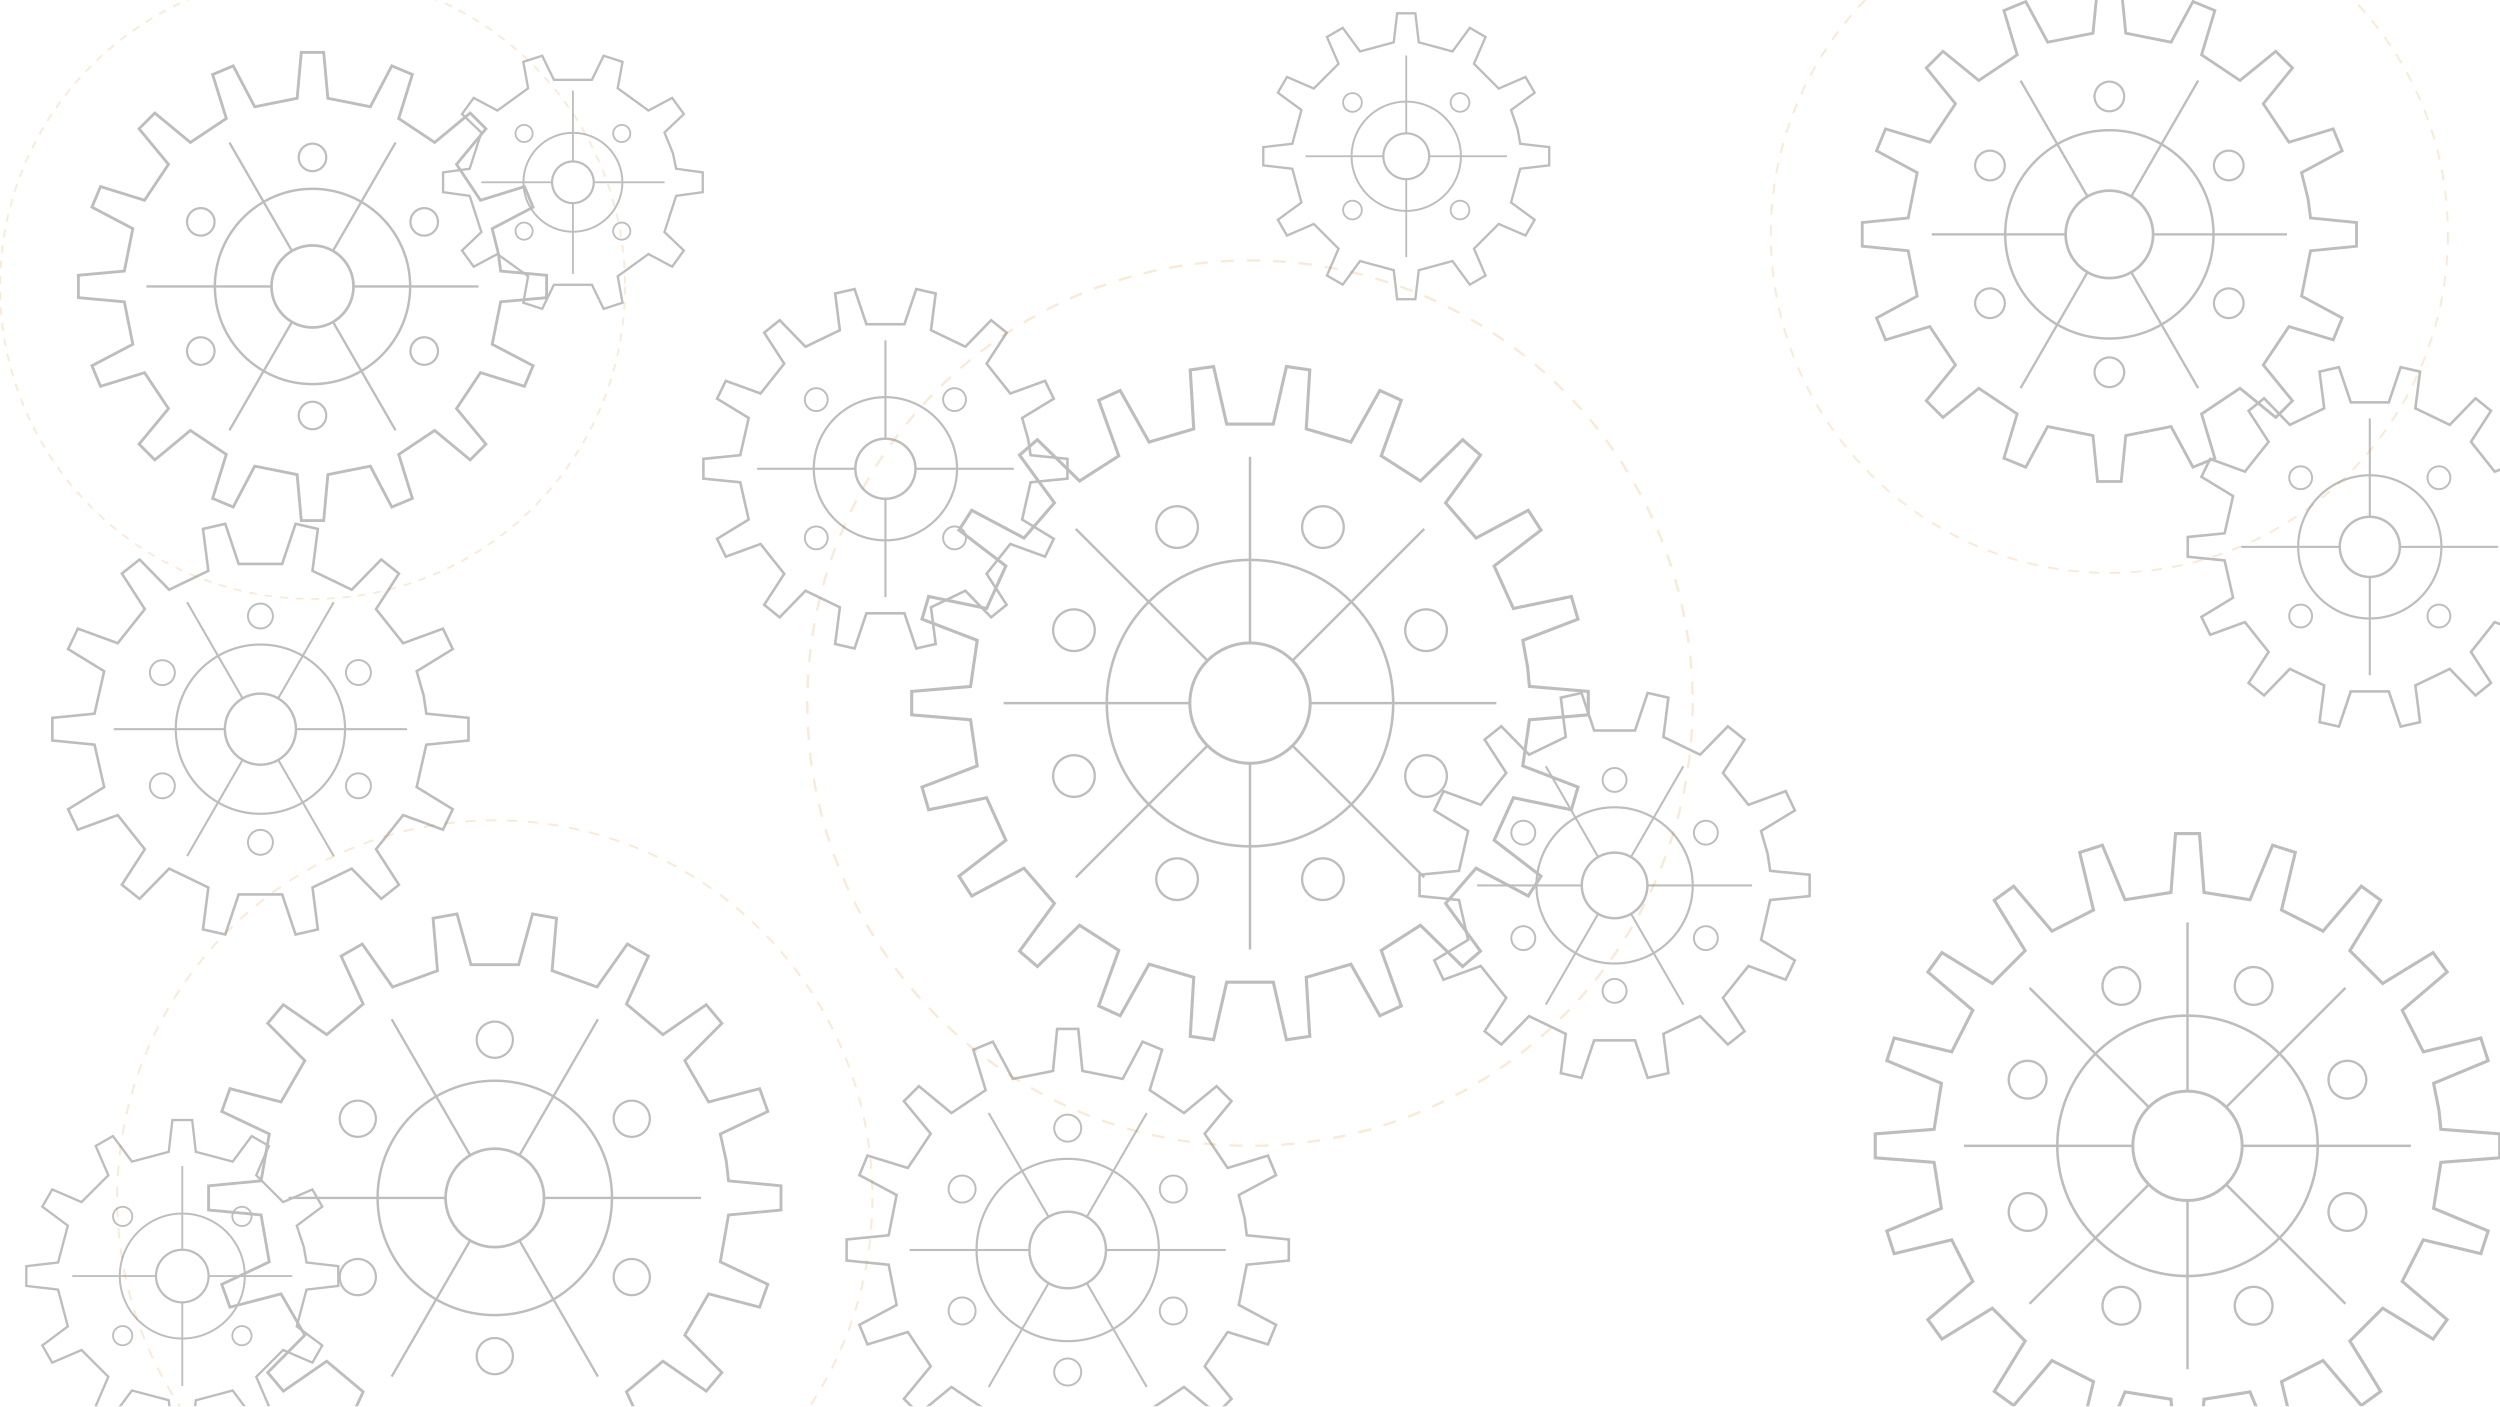
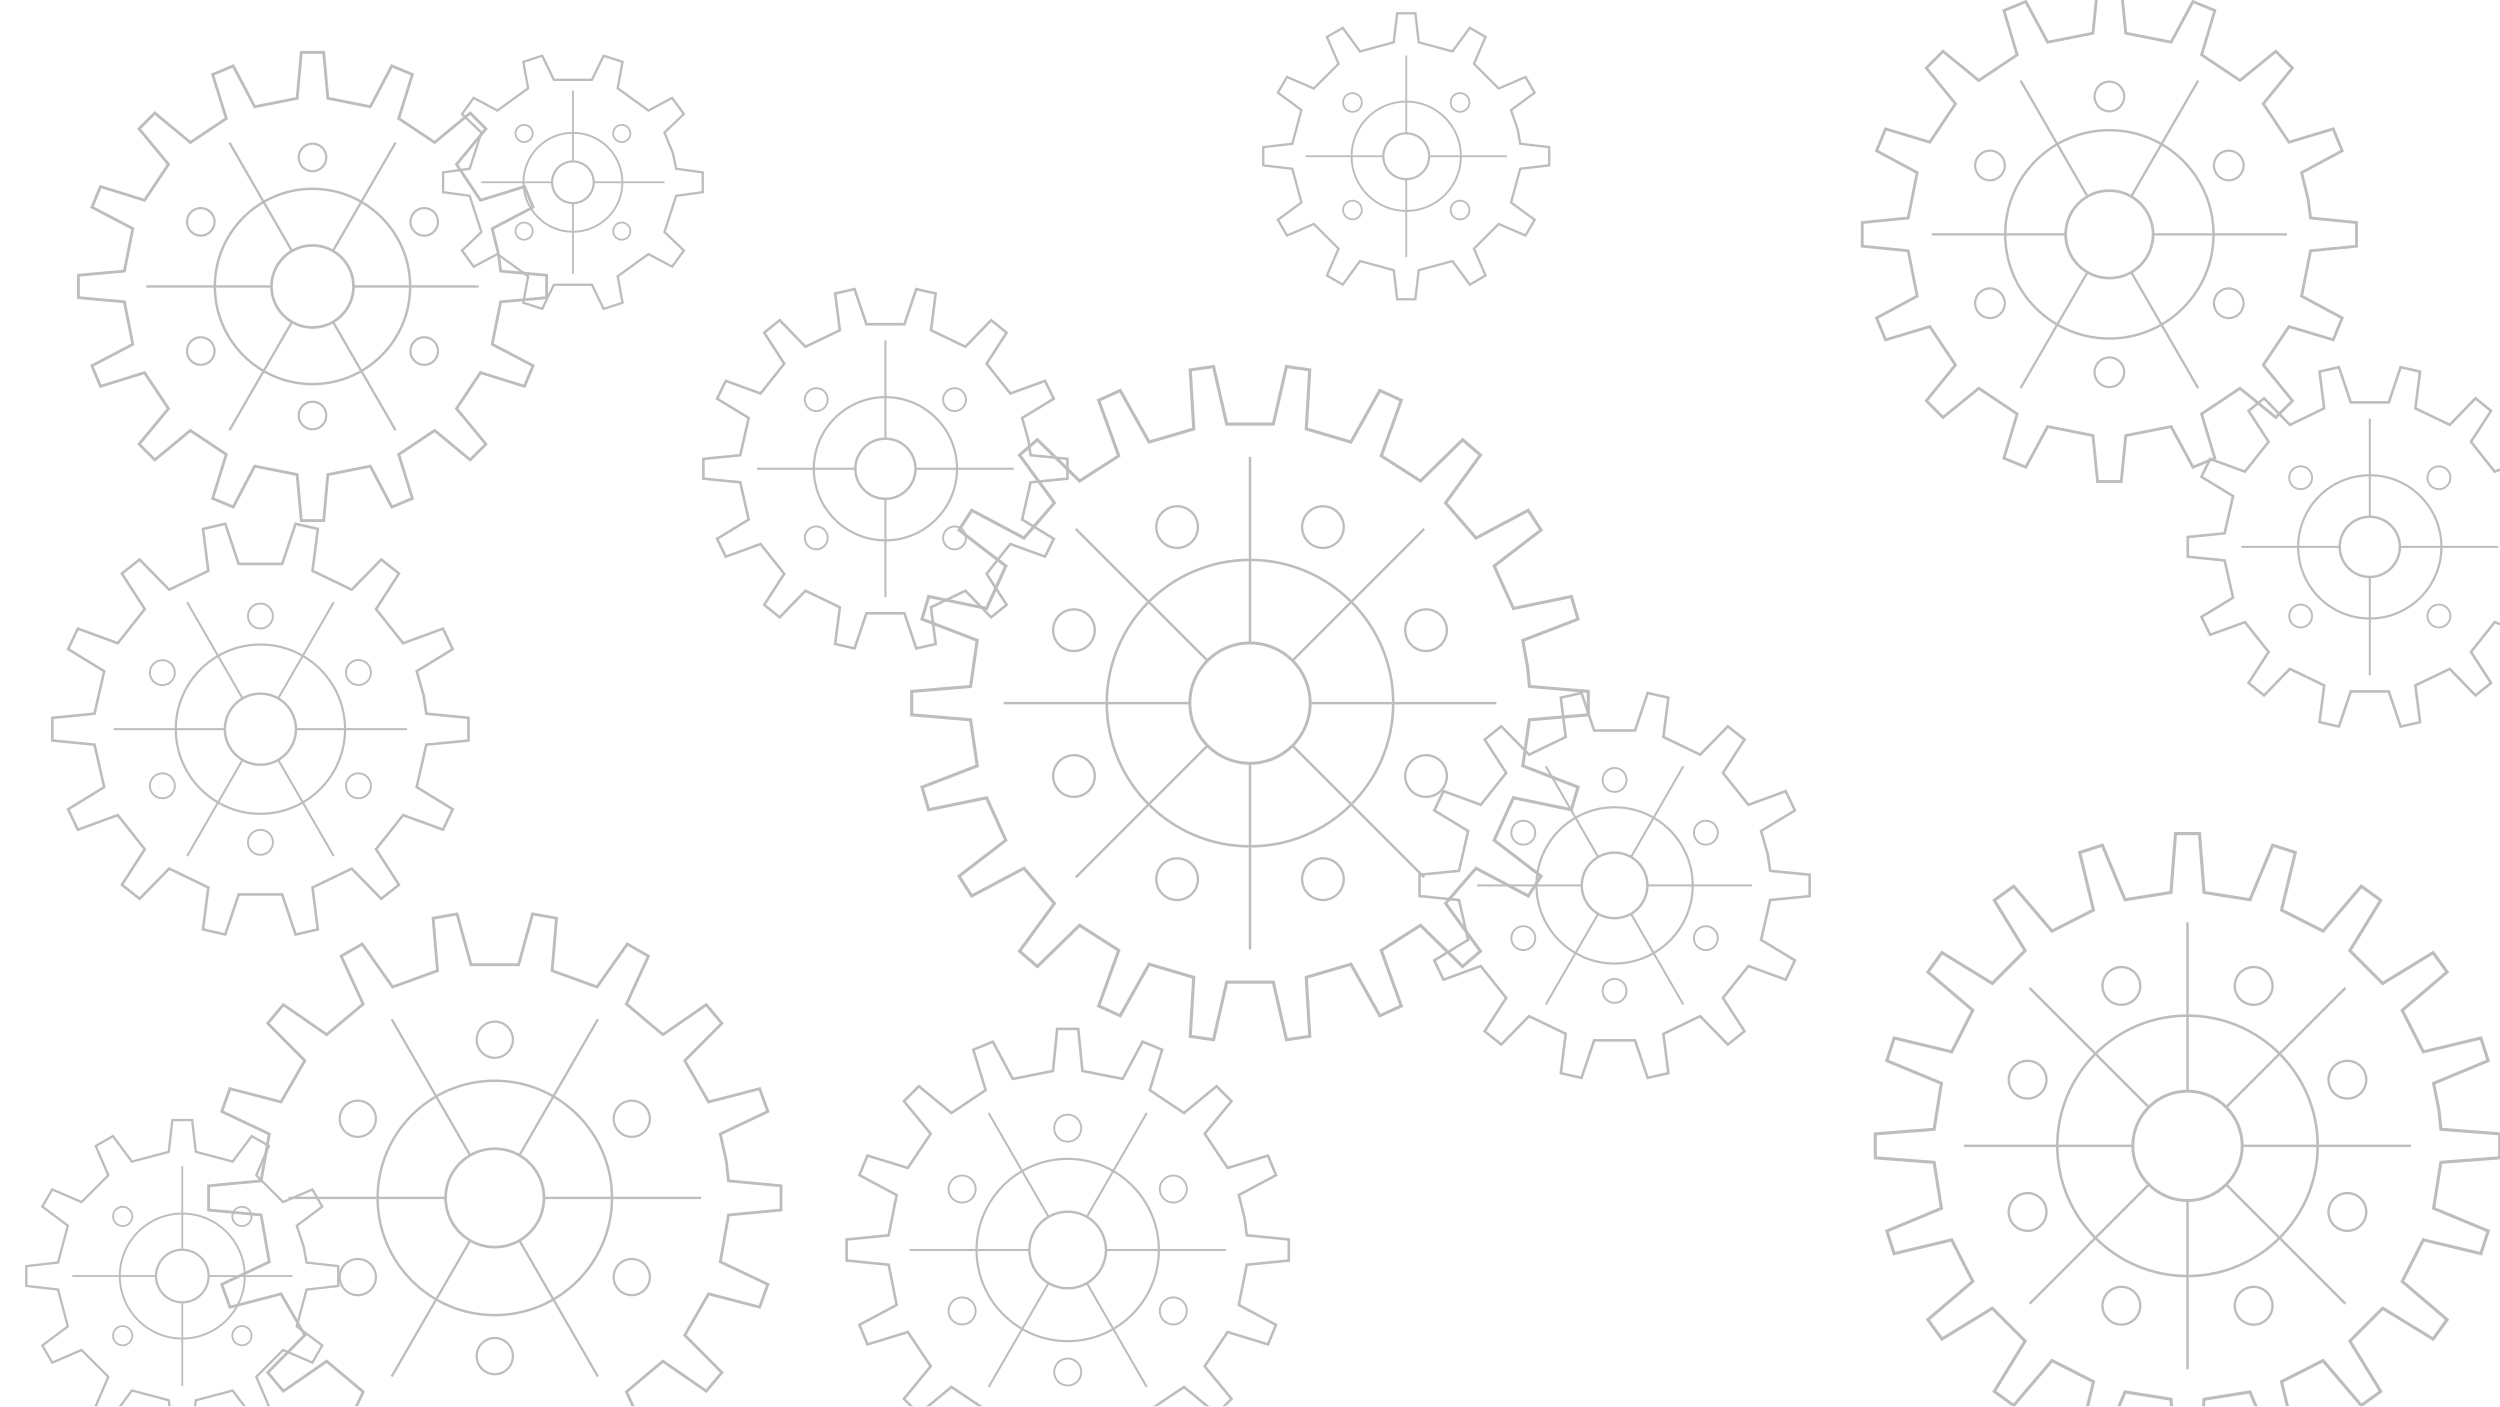
<svg xmlns="http://www.w3.org/2000/svg" viewBox="0 0 1920 1080" preserveAspectRatio="xMidYMid slice" fill="none">
  <g class="gear-gold-primary" stroke="#f59e0b" opacity="0.26">
    <path d="M 1173.2 512.4 L 1174.6 527.2 L 1219.8 531.0 L 1219.8 549.0 L 1174.6 552.8 L 1169.5 588.2 L 1211.9 604.5 L 1206.8 621.9 L 1162.3 612.7 L 1147.5 645.3 L 1183.5 672.9 L 1173.7 688.1 L 1133.6 666.8 L 1110.2 693.8 L 1137.0 730.5 L 1123.3 742.3 L 1090.9 710.6 L 1060.8 729.9 L 1076.2 772.6 L 1059.7 780.1 L 1037.5 740.5 L 1003.2 750.6 L 1005.9 795.9 L 988.0 798.5 L 977.9 754.3 L 942.1 754.3 L 932.0 798.5 L 914.1 795.9 L 916.8 750.6 L 882.5 740.5 L 860.3 780.1 L 843.8 772.6 L 859.2 729.9 L 829.1 710.6 L 796.7 742.3 L 783.0 730.5 L 809.8 693.8 L 786.4 666.8 L 746.3 688.1 L 736.5 672.9 L 772.5 645.3 L 757.7 612.7 L 713.2 621.9 L 708.1 604.5 L 750.5 588.2 L 745.4 552.8 L 700.2 549.0 L 700.2 531.0 L 745.4 527.2 L 750.5 491.8 L 708.1 475.5 L 713.2 458.1 L 757.7 467.3 L 772.5 434.7 L 736.5 407.1 L 746.3 391.9 L 786.4 413.2 L 809.8 386.2 L 783.0 349.5 L 796.7 337.7 L 829.1 369.4 L 859.2 350.1 L 843.8 307.4 L 860.3 299.9 L 882.5 339.5 L 916.8 329.4 L 914.1 284.1 L 932.0 281.5 L 942.1 325.7 L 977.9 325.7 L 988.0 281.5 L 1005.9 284.1 L 1003.2 329.4 L 1037.5 339.5 L 1059.7 299.9 L 1076.2 307.4 L 1060.8 350.1 L 1090.9 369.4 L 1123.3 337.7 L 1137.0 349.5 L 1110.2 386.2 L 1133.6 413.2 L 1173.7 391.9 L 1183.5 407.1 L 1147.5 434.7 L 1162.3 467.3 L 1206.8 458.1 L 1211.9 475.5 L 1169.5 491.8 Z" fill="none" stroke="currentColor" stroke-width="2.4" />
    <circle cx="960" cy="540" r="110" fill="none" stroke="currentColor" stroke-width="2.0" />
    <circle cx="960" cy="540" r="46.2" fill="none" stroke="currentColor" stroke-width="2.3" />
    <line x1="1006.2" y1="540.0" x2="1149.2" y2="540.0" stroke="currentColor" stroke-width="1.9" />
    <circle cx="1095.2" cy="596.0" r="16.0" fill="none" stroke="currentColor" stroke-width="1.8" />
    <line x1="992.7" y1="572.7" x2="1093.8" y2="673.8" stroke="currentColor" stroke-width="1.9" />
    <circle cx="1016.0" cy="675.2" r="16.0" fill="none" stroke="currentColor" stroke-width="1.8" />
    <line x1="960.0" y1="586.2" x2="960.0" y2="729.2" stroke="currentColor" stroke-width="1.9" />
    <circle cx="904.0" cy="675.2" r="16.0" fill="none" stroke="currentColor" stroke-width="1.8" />
    <line x1="927.3" y1="572.7" x2="826.2" y2="673.8" stroke="currentColor" stroke-width="1.9" />
    <circle cx="824.8" cy="596.0" r="16.0" fill="none" stroke="currentColor" stroke-width="1.8" />
    <line x1="913.8" y1="540.0" x2="770.8" y2="540.0" stroke="currentColor" stroke-width="1.9" />
    <circle cx="824.8" cy="484.0" r="16.0" fill="none" stroke="currentColor" stroke-width="1.8" />
    <line x1="927.3" y1="507.3" x2="826.2" y2="406.2" stroke="currentColor" stroke-width="1.9" />
    <circle cx="904.0" cy="404.8" r="16.0" fill="none" stroke="currentColor" stroke-width="1.8" />
    <line x1="960.0" y1="493.8" x2="960.0" y2="350.8" stroke="currentColor" stroke-width="1.9" />
    <circle cx="1016.0" cy="404.8" r="16.0" fill="none" stroke="currentColor" stroke-width="1.8" />
    <line x1="992.7" y1="507.3" x2="1093.8" y2="406.2" stroke="currentColor" stroke-width="1.9" />
    <circle cx="1095.2" cy="484.0" r="16.0" fill="none" stroke="currentColor" stroke-width="1.8" />
    <path d="M 789.7 337.5 L 791.5 349.6 L 819.8 352.4 L 819.8 367.6 L 791.5 370.4 L 785.0 399.0 L 809.3 413.8 L 802.6 427.5 L 775.9 417.8 L 757.7 440.7 L 773.1 464.5 L 761.2 474.1 L 741.4 453.7 L 715.0 466.4 L 718.6 494.6 L 703.7 498.0 L 694.6 471.0 L 665.4 471.0 L 656.3 498.0 L 641.4 494.6 L 645.0 466.4 L 618.6 453.7 L 598.8 474.1 L 586.9 464.5 L 602.3 440.7 L 584.1 417.8 L 557.4 427.5 L 550.7 413.8 L 575.0 399.0 L 568.5 370.4 L 540.2 367.6 L 540.2 352.4 L 568.5 349.6 L 575.0 321.0 L 550.7 306.2 L 557.4 292.5 L 584.1 302.2 L 602.3 279.3 L 586.9 255.5 L 598.8 245.9 L 618.6 266.3 L 645.0 253.6 L 641.4 225.4 L 656.3 222.0 L 665.4 249.0 L 694.6 249.0 L 703.7 222.0 L 718.6 225.4 L 715.0 253.6 L 741.4 266.3 L 761.2 245.9 L 773.1 255.5 L 757.7 279.3 L 775.9 302.2 L 802.6 292.5 L 809.3 306.2 L 785.0 321.0 Z" fill="none" stroke="currentColor" stroke-width="2.0" />
    <circle cx="680" cy="360" r="55" fill="none" stroke="currentColor" stroke-width="1.7" />
    <circle cx="680" cy="360" r="23.1" fill="none" stroke="currentColor" stroke-width="1.9" />
    <line x1="703.1" y1="360.0" x2="778.6" y2="360.0" stroke="currentColor" stroke-width="1.6" />
    <circle cx="733.1" cy="413.1" r="8.8" fill="none" stroke="currentColor" stroke-width="1.5" />
    <line x1="680.0" y1="383.1" x2="680.0" y2="458.6" stroke="currentColor" stroke-width="1.6" />
    <circle cx="626.9" cy="413.1" r="8.8" fill="none" stroke="currentColor" stroke-width="1.5" />
    <line x1="656.9" y1="360.0" x2="581.4" y2="360.0" stroke="currentColor" stroke-width="1.6" />
    <circle cx="626.9" cy="306.9" r="8.8" fill="none" stroke="currentColor" stroke-width="1.5" />
    <line x1="680.0" y1="336.9" x2="680.0" y2="261.4" stroke="currentColor" stroke-width="1.6" />
    <circle cx="733.1" cy="306.9" r="8.8" fill="none" stroke="currentColor" stroke-width="1.5" />
    <path d="M 1357.6 655.9 L 1359.5 668.8 L 1389.8 671.8 L 1389.8 688.2 L 1359.5 691.2 L 1352.5 721.8 L 1378.5 737.6 L 1371.4 752.4 L 1342.8 741.9 L 1323.2 766.4 L 1339.8 792.0 L 1327.0 802.2 L 1305.7 780.4 L 1277.5 794.0 L 1281.3 824.2 L 1265.4 827.8 L 1255.7 799.0 L 1224.3 799.0 L 1214.6 827.8 L 1198.7 824.2 L 1202.5 794.0 L 1174.3 780.4 L 1153.0 802.2 L 1140.2 792.0 L 1156.8 766.4 L 1137.2 741.9 L 1108.6 752.4 L 1101.5 737.6 L 1127.5 721.8 L 1120.5 691.2 L 1090.2 688.2 L 1090.2 671.8 L 1120.5 668.8 L 1127.5 638.2 L 1101.5 622.4 L 1108.6 607.6 L 1137.2 618.1 L 1156.8 593.6 L 1140.2 568.0 L 1153.0 557.8 L 1174.3 579.6 L 1202.5 566.0 L 1198.7 535.8 L 1214.6 532.2 L 1224.3 561.0 L 1255.7 561.0 L 1265.4 532.2 L 1281.3 535.8 L 1277.5 566.0 L 1305.7 579.6 L 1327.0 557.8 L 1339.8 568.0 L 1323.2 593.6 L 1342.8 618.1 L 1371.4 607.6 L 1378.5 622.4 L 1352.5 638.2 Z" fill="none" stroke="currentColor" stroke-width="2.0" />
    <circle cx="1240" cy="680" r="60" fill="none" stroke="currentColor" stroke-width="1.7" />
    <circle cx="1240" cy="680" r="25.2" fill="none" stroke="currentColor" stroke-width="1.9" />
    <line x1="1265.2" y1="680.0" x2="1345.6" y2="680.0" stroke="currentColor" stroke-width="1.6" />
    <circle cx="1310.1" cy="720.5" r="9.2" fill="none" stroke="currentColor" stroke-width="1.5" />
    <line x1="1252.6" y1="701.8" x2="1292.8" y2="771.5" stroke="currentColor" stroke-width="1.6" />
    <circle cx="1240.0" cy="761.0" r="9.2" fill="none" stroke="currentColor" stroke-width="1.5" />
    <line x1="1227.4" y1="701.8" x2="1187.2" y2="771.5" stroke="currentColor" stroke-width="1.6" />
    <circle cx="1169.9" cy="720.5" r="9.2" fill="none" stroke="currentColor" stroke-width="1.5" />
    <line x1="1214.8" y1="680.0" x2="1134.4" y2="680.0" stroke="currentColor" stroke-width="1.6" />
    <circle cx="1169.9" cy="639.5" r="9.2" fill="none" stroke="currentColor" stroke-width="1.5" />
    <line x1="1227.4" y1="658.2" x2="1187.2" y2="588.5" stroke="currentColor" stroke-width="1.6" />
    <circle cx="1240.0" cy="599.0" r="9.2" fill="none" stroke="currentColor" stroke-width="1.5" />
    <line x1="1252.6" y1="658.2" x2="1292.8" y2="588.5" stroke="currentColor" stroke-width="1.6" />
    <circle cx="1310.1" cy="639.5" r="9.2" fill="none" stroke="currentColor" stroke-width="1.5" />
    <path d="M 1772.6 152.8 L 1774.5 167.4 L 1809.8 170.9 L 1809.8 189.1 L 1774.5 192.6 L 1767.6 227.4 L 1798.8 244.2 L 1791.9 261.0 L 1757.9 250.8 L 1738.2 280.3 L 1760.6 307.8 L 1747.8 320.6 L 1720.3 298.2 L 1690.8 317.9 L 1701.0 351.9 L 1684.2 358.8 L 1667.4 327.6 L 1632.6 334.5 L 1629.1 369.8 L 1610.9 369.8 L 1607.4 334.5 L 1572.6 327.6 L 1555.8 358.8 L 1539.0 351.9 L 1549.2 317.9 L 1519.7 298.2 L 1492.2 320.6 L 1479.4 307.8 L 1501.8 280.3 L 1482.1 250.8 L 1448.1 261.0 L 1441.2 244.2 L 1472.4 227.4 L 1465.5 192.6 L 1430.2 189.1 L 1430.2 170.9 L 1465.5 167.4 L 1472.4 132.6 L 1441.2 115.8 L 1448.1 99.0 L 1482.1 109.2 L 1501.8 79.7 L 1479.4 52.2 L 1492.2 39.4 L 1519.7 61.8 L 1549.2 42.1 L 1539.0 8.1 L 1555.8 1.2 L 1572.6 32.4 L 1607.4 25.5 L 1610.9 -9.8 L 1629.1 -9.8 L 1632.6 25.5 L 1667.4 32.4 L 1684.2 1.2 L 1701.0 8.1 L 1690.8 42.1 L 1720.3 61.8 L 1747.8 39.4 L 1760.6 52.2 L 1738.2 79.7 L 1757.9 109.2 L 1791.9 99.0 L 1798.8 115.8 L 1767.6 132.6 Z" fill="none" stroke="currentColor" stroke-width="2.2" />
    <circle cx="1620" cy="180" r="80" fill="none" stroke="currentColor" stroke-width="1.9" />
    <circle cx="1620" cy="180" r="33.6" fill="none" stroke="currentColor" stroke-width="2.1" />
    <line x1="1653.6" y1="180.0" x2="1756.4" y2="180.0" stroke="currentColor" stroke-width="1.8" />
    <circle cx="1711.7" cy="232.9" r="11.4" fill="none" stroke="currentColor" stroke-width="1.7" />
    <line x1="1636.8" y1="209.1" x2="1688.2" y2="298.1" stroke="currentColor" stroke-width="1.8" />
    <circle cx="1620.0" cy="285.9" r="11.4" fill="none" stroke="currentColor" stroke-width="1.7" />
    <line x1="1603.2" y1="209.1" x2="1551.8" y2="298.1" stroke="currentColor" stroke-width="1.8" />
    <circle cx="1528.3" cy="232.9" r="11.4" fill="none" stroke="currentColor" stroke-width="1.7" />
    <line x1="1586.4" y1="180.0" x2="1483.6" y2="180.0" stroke="currentColor" stroke-width="1.8" />
    <circle cx="1528.3" cy="127.1" r="11.4" fill="none" stroke="currentColor" stroke-width="1.7" />
    <line x1="1603.2" y1="150.9" x2="1551.8" y2="61.9" stroke="currentColor" stroke-width="1.8" />
    <circle cx="1620.0" cy="74.1" r="11.4" fill="none" stroke="currentColor" stroke-width="1.7" />
    <line x1="1636.8" y1="150.9" x2="1688.2" y2="61.9" stroke="currentColor" stroke-width="1.8" />
    <circle cx="1711.7" cy="127.1" r="11.4" fill="none" stroke="currentColor" stroke-width="1.7" />
    <path d="M 1929.7 397.5 L 1931.5 409.6 L 1959.8 412.4 L 1959.8 427.6 L 1931.5 430.4 L 1925.0 459.0 L 1949.3 473.8 L 1942.6 487.5 L 1915.9 477.8 L 1897.7 500.7 L 1913.1 524.5 L 1901.2 534.1 L 1881.4 513.7 L 1855.0 526.4 L 1858.6 554.6 L 1843.7 558.0 L 1834.6 531.0 L 1805.4 531.0 L 1796.3 558.0 L 1781.4 554.6 L 1785.0 526.4 L 1758.6 513.7 L 1738.8 534.1 L 1726.9 524.5 L 1742.3 500.7 L 1724.1 477.8 L 1697.4 487.5 L 1690.7 473.8 L 1715.0 459.0 L 1708.5 430.4 L 1680.2 427.6 L 1680.2 412.4 L 1708.5 409.6 L 1715.0 381.0 L 1690.7 366.2 L 1697.4 352.5 L 1724.1 362.2 L 1742.3 339.3 L 1726.9 315.5 L 1738.8 305.9 L 1758.6 326.3 L 1785.0 313.6 L 1781.4 285.4 L 1796.3 282.0 L 1805.4 309.0 L 1834.6 309.0 L 1843.7 282.0 L 1858.6 285.4 L 1855.0 313.6 L 1881.4 326.3 L 1901.2 305.9 L 1913.1 315.5 L 1897.7 339.3 L 1915.9 362.2 L 1942.6 352.5 L 1949.3 366.2 L 1925.0 381.0 Z" fill="none" stroke="currentColor" stroke-width="2.0" />
    <circle cx="1820" cy="420" r="55" fill="none" stroke="currentColor" stroke-width="1.7" />
    <circle cx="1820" cy="420" r="23.1" fill="none" stroke="currentColor" stroke-width="1.9" />
    <line x1="1843.1" y1="420.0" x2="1918.6" y2="420.0" stroke="currentColor" stroke-width="1.6" />
    <circle cx="1873.1" cy="473.1" r="8.8" fill="none" stroke="currentColor" stroke-width="1.5" />
    <line x1="1820.0" y1="443.1" x2="1820.0" y2="518.6" stroke="currentColor" stroke-width="1.6" />
    <circle cx="1766.9" cy="473.1" r="8.8" fill="none" stroke="currentColor" stroke-width="1.5" />
    <line x1="1796.9" y1="420.0" x2="1721.4" y2="420.0" stroke="currentColor" stroke-width="1.6" />
    <circle cx="1766.9" cy="366.9" r="8.8" fill="none" stroke="currentColor" stroke-width="1.5" />
    <line x1="1820.0" y1="396.9" x2="1820.0" y2="321.4" stroke="currentColor" stroke-width="1.6" />
    <circle cx="1873.1" cy="366.9" r="8.8" fill="none" stroke="currentColor" stroke-width="1.5" />
    <path d="M 1873.1 852.5 L 1874.6 867.3 L 1919.8 870.8 L 1919.8 889.2 L 1874.6 892.7 L 1869.0 928.0 L 1910.9 945.4 L 1905.3 962.8 L 1861.1 952.2 L 1844.9 984.1 L 1879.4 1013.5 L 1868.6 1028.4 L 1829.9 1004.7 L 1804.7 1029.9 L 1828.4 1068.6 L 1813.5 1079.4 L 1784.1 1044.9 L 1752.2 1061.1 L 1762.8 1105.3 L 1745.4 1110.9 L 1728.0 1069.0 L 1692.7 1074.6 L 1689.2 1119.8 L 1670.8 1119.8 L 1667.3 1074.6 L 1632.0 1069.0 L 1614.6 1110.9 L 1597.2 1105.3 L 1607.8 1061.1 L 1575.9 1044.9 L 1546.5 1079.4 L 1531.6 1068.6 L 1555.3 1029.9 L 1530.1 1004.7 L 1491.4 1028.4 L 1480.6 1013.5 L 1515.1 984.1 L 1498.9 952.2 L 1454.7 962.8 L 1449.1 945.4 L 1491.0 928.0 L 1485.4 892.7 L 1440.2 889.2 L 1440.2 870.8 L 1485.4 867.3 L 1491.0 832.0 L 1449.1 814.6 L 1454.7 797.2 L 1498.9 807.8 L 1515.1 775.9 L 1480.6 746.5 L 1491.4 731.6 L 1530.1 755.3 L 1555.3 730.1 L 1531.6 691.4 L 1546.5 680.6 L 1575.9 715.1 L 1607.8 698.9 L 1597.2 654.7 L 1614.6 649.1 L 1632.0 691.0 L 1667.3 685.4 L 1670.8 640.2 L 1689.2 640.2 L 1692.7 685.4 L 1728.0 691.0 L 1745.4 649.1 L 1762.8 654.7 L 1752.2 698.9 L 1784.1 715.1 L 1813.5 680.6 L 1828.4 691.4 L 1804.7 730.1 L 1829.9 755.3 L 1868.6 731.6 L 1879.4 746.5 L 1844.9 775.9 L 1861.1 807.8 L 1905.3 797.2 L 1910.9 814.6 L 1869.0 832.0 Z" fill="none" stroke="currentColor" stroke-width="2.4" />
    <circle cx="1680" cy="880" r="100" fill="none" stroke="currentColor" stroke-width="2.0" />
    <circle cx="1680" cy="880" r="42.0" fill="none" stroke="currentColor" stroke-width="2.3" />
    <line x1="1722.0" y1="880.0" x2="1851.6" y2="880.0" stroke="currentColor" stroke-width="1.9" />
    <circle cx="1802.8" cy="930.8" r="14.5" fill="none" stroke="currentColor" stroke-width="1.8" />
    <line x1="1709.7" y1="909.7" x2="1801.3" y2="1001.3" stroke="currentColor" stroke-width="1.9" />
    <circle cx="1730.8" cy="1002.8" r="14.5" fill="none" stroke="currentColor" stroke-width="1.8" />
    <line x1="1680.0" y1="922.0" x2="1680.0" y2="1051.6" stroke="currentColor" stroke-width="1.9" />
    <circle cx="1629.2" cy="1002.8" r="14.5" fill="none" stroke="currentColor" stroke-width="1.8" />
    <line x1="1650.3" y1="909.7" x2="1558.7" y2="1001.3" stroke="currentColor" stroke-width="1.9" />
    <circle cx="1557.2" cy="930.8" r="14.5" fill="none" stroke="currentColor" stroke-width="1.8" />
    <line x1="1638.0" y1="880.0" x2="1508.4" y2="880.0" stroke="currentColor" stroke-width="1.9" />
    <circle cx="1557.2" cy="829.2" r="14.5" fill="none" stroke="currentColor" stroke-width="1.8" />
    <line x1="1650.3" y1="850.3" x2="1558.7" y2="758.7" stroke="currentColor" stroke-width="1.9" />
    <circle cx="1629.2" cy="757.2" r="14.5" fill="none" stroke="currentColor" stroke-width="1.8" />
    <line x1="1680.0" y1="838.0" x2="1680.0" y2="708.4" stroke="currentColor" stroke-width="1.9" />
    <circle cx="1730.8" cy="757.2" r="14.5" fill="none" stroke="currentColor" stroke-width="1.8" />
    <line x1="1709.7" y1="850.3" x2="1801.3" y2="758.7" stroke="currentColor" stroke-width="1.9" />
    <circle cx="1802.8" cy="829.2" r="14.5" fill="none" stroke="currentColor" stroke-width="1.8" />
    <path d="M 382.7 194.5 L 384.5 208.2 L 419.8 211.4 L 419.8 228.6 L 384.5 231.8 L 378.0 264.4 L 409.4 280.9 L 402.8 296.7 L 369.0 286.2 L 350.6 313.8 L 373.2 341.1 L 361.1 353.2 L 333.8 330.6 L 306.2 349.0 L 316.7 382.8 L 300.9 389.4 L 284.4 358.0 L 251.8 364.5 L 248.6 399.8 L 231.4 399.8 L 228.2 364.5 L 195.6 358.0 L 179.1 389.4 L 163.3 382.8 L 173.8 349.0 L 146.2 330.6 L 118.9 353.2 L 106.8 341.1 L 129.4 313.8 L 111.0 286.2 L 77.2 296.7 L 70.6 280.9 L 102.0 264.4 L 95.5 231.8 L 60.2 228.6 L 60.2 211.4 L 95.5 208.2 L 102.0 175.6 L 70.6 159.1 L 77.2 143.3 L 111.0 153.8 L 129.4 126.2 L 106.8 98.9 L 118.9 86.8 L 146.2 109.4 L 173.8 91.0 L 163.3 57.2 L 179.1 50.6 L 195.6 82.0 L 228.2 75.5 L 231.4 40.2 L 248.6 40.2 L 251.8 75.5 L 284.4 82.0 L 300.9 50.6 L 316.7 57.2 L 306.2 91.0 L 333.8 109.4 L 361.1 86.8 L 373.2 98.9 L 350.6 126.2 L 369.0 153.8 L 402.8 143.3 L 409.4 159.1 L 378.0 175.6 Z" fill="none" stroke="currentColor" stroke-width="2.2" />
    <circle cx="240" cy="220" r="75" fill="none" stroke="currentColor" stroke-width="1.9" />
    <circle cx="240" cy="220" r="31.5" fill="none" stroke="currentColor" stroke-width="2.1" />
    <line x1="271.5" y1="220.0" x2="367.6" y2="220.0" stroke="currentColor" stroke-width="1.8" />
    <circle cx="325.8" cy="269.6" r="10.6" fill="none" stroke="currentColor" stroke-width="1.7" />
    <line x1="255.8" y1="247.3" x2="303.8" y2="330.5" stroke="currentColor" stroke-width="1.8" />
    <circle cx="240.0" cy="319.1" r="10.6" fill="none" stroke="currentColor" stroke-width="1.7" />
    <line x1="224.2" y1="247.3" x2="176.2" y2="330.5" stroke="currentColor" stroke-width="1.8" />
    <circle cx="154.2" cy="269.6" r="10.6" fill="none" stroke="currentColor" stroke-width="1.7" />
    <line x1="208.5" y1="220.0" x2="112.4" y2="220.0" stroke="currentColor" stroke-width="1.8" />
    <circle cx="154.2" cy="170.4" r="10.6" fill="none" stroke="currentColor" stroke-width="1.7" />
    <line x1="224.2" y1="192.7" x2="176.2" y2="109.5" stroke="currentColor" stroke-width="1.8" />
    <circle cx="240.0" cy="120.9" r="10.6" fill="none" stroke="currentColor" stroke-width="1.7" />
    <line x1="255.7" y1="192.7" x2="303.8" y2="109.5" stroke="currentColor" stroke-width="1.8" />
    <circle cx="325.8" cy="170.4" r="10.6" fill="none" stroke="currentColor" stroke-width="1.7" />
    <path d="M 516.8 117.7 L 519.3 129.6 L 539.7 132.4 L 539.7 147.6 L 519.3 150.4 L 510.3 178.2 L 525.2 192.4 L 516.2 204.8 L 498.0 195.1 L 474.4 212.2 L 478.1 232.5 L 463.6 237.2 L 454.6 218.7 L 425.4 218.7 L 416.4 237.2 L 401.9 232.5 L 405.6 212.2 L 382.0 195.1 L 363.8 204.8 L 354.8 192.4 L 369.7 178.2 L 360.7 150.4 L 340.3 147.6 L 340.3 132.4 L 360.7 129.6 L 369.7 101.8 L 354.8 87.6 L 363.8 75.2 L 382.0 84.9 L 405.6 67.8 L 401.9 47.5 L 416.4 42.8 L 425.4 61.3 L 454.6 61.3 L 463.6 42.8 L 478.1 47.5 L 474.4 67.8 L 498.0 84.9 L 516.2 75.2 L 525.2 87.6 L 510.3 101.8 Z" fill="none" stroke="currentColor" stroke-width="1.8" />
    <circle cx="440" cy="140" r="38" fill="none" stroke="currentColor" stroke-width="1.5" />
    <circle cx="440" cy="140" r="16.0" fill="none" stroke="currentColor" stroke-width="1.7" />
    <line x1="456.0" y1="140.0" x2="510.4" y2="140.0" stroke="currentColor" stroke-width="1.4" />
    <circle cx="477.5" cy="177.5" r="6.6" fill="none" stroke="currentColor" stroke-width="1.4" />
    <line x1="440.0" y1="156.0" x2="440.0" y2="210.4" stroke="currentColor" stroke-width="1.4" />
    <circle cx="402.5" cy="177.5" r="6.6" fill="none" stroke="currentColor" stroke-width="1.4" />
    <line x1="424.0" y1="140.0" x2="369.6" y2="140.0" stroke="currentColor" stroke-width="1.4" />
    <circle cx="402.5" cy="102.5" r="6.6" fill="none" stroke="currentColor" stroke-width="1.4" />
    <line x1="440.0" y1="124.0" x2="440.0" y2="69.6" stroke="currentColor" stroke-width="1.4" />
    <circle cx="477.5" cy="102.5" r="6.6" fill="none" stroke="currentColor" stroke-width="1.4" />
    <path d="M 325.4 534.3 L 327.4 548.1 L 359.8 551.3 L 359.8 568.7 L 327.4 571.9 L 320.0 604.5 L 347.7 621.5 L 340.2 637.2 L 309.6 626.0 L 288.8 652.2 L 306.4 679.5 L 292.8 690.3 L 270.1 667.1 L 240.0 681.6 L 244.1 713.8 L 227.0 717.7 L 216.7 686.9 L 183.3 686.9 L 173.0 717.7 L 155.9 713.8 L 160.0 681.6 L 129.9 667.1 L 107.2 690.3 L 93.6 679.5 L 111.2 652.2 L 90.4 626.0 L 59.8 637.2 L 52.3 621.5 L 80.0 604.5 L 72.6 571.9 L 40.2 568.7 L 40.2 551.3 L 72.6 548.1 L 80.0 515.5 L 52.3 498.5 L 59.8 482.8 L 90.4 494.0 L 111.2 467.8 L 93.6 440.5 L 107.2 429.7 L 129.9 452.9 L 160.0 438.4 L 155.9 406.2 L 173.0 402.3 L 183.3 433.1 L 216.7 433.1 L 227.0 402.3 L 244.1 406.2 L 240.0 438.4 L 270.1 452.9 L 292.8 429.7 L 306.4 440.5 L 288.8 467.8 L 309.6 494.0 L 340.2 482.8 L 347.7 498.5 L 320.0 515.5 Z" fill="none" stroke="currentColor" stroke-width="2.0" />
    <circle cx="200" cy="560" r="65" fill="none" stroke="currentColor" stroke-width="1.7" />
    <circle cx="200" cy="560" r="27.3" fill="none" stroke="currentColor" stroke-width="1.9" />
    <line x1="227.3" y1="560.0" x2="312.6" y2="560.0" stroke="currentColor" stroke-width="1.6" />
    <circle cx="275.3" cy="603.5" r="9.6" fill="none" stroke="currentColor" stroke-width="1.5" />
    <line x1="213.7" y1="583.6" x2="256.3" y2="657.5" stroke="currentColor" stroke-width="1.6" />
    <circle cx="200.0" cy="646.9" r="9.6" fill="none" stroke="currentColor" stroke-width="1.5" />
    <line x1="186.3" y1="583.6" x2="143.7" y2="657.5" stroke="currentColor" stroke-width="1.6" />
    <circle cx="124.7" cy="603.5" r="9.6" fill="none" stroke="currentColor" stroke-width="1.5" />
    <line x1="172.7" y1="560.0" x2="87.4" y2="560.0" stroke="currentColor" stroke-width="1.6" />
    <circle cx="124.7" cy="516.6" r="9.6" fill="none" stroke="currentColor" stroke-width="1.5" />
    <line x1="186.3" y1="536.4" x2="143.7" y2="462.5" stroke="currentColor" stroke-width="1.6" />
    <circle cx="200.0" cy="473.1" r="9.6" fill="none" stroke="currentColor" stroke-width="1.5" />
    <line x1="213.6" y1="536.4" x2="256.3" y2="462.5" stroke="currentColor" stroke-width="1.6" />
    <circle cx="275.3" cy="516.5" r="9.6" fill="none" stroke="currentColor" stroke-width="1.5" />
    <path d="M 557.8 891.8 L 559.5 906.9 L 599.8 910.7 L 599.8 929.3 L 559.5 933.1 L 553.2 969.1 L 589.7 986.4 L 583.4 1003.9 L 544.2 993.7 L 525.9 1025.4 L 554.4 1054.1 L 542.4 1068.4 L 509.1 1045.4 L 481.1 1068.9 L 498.0 1105.7 L 481.8 1115.0 L 458.5 1082.0 L 424.0 1094.5 L 427.4 1134.8 L 409.0 1138.1 L 398.3 1099.1 L 361.7 1099.1 L 351.0 1138.1 L 332.6 1134.8 L 336.0 1094.5 L 301.5 1082.0 L 278.2 1115.0 L 262.0 1105.7 L 278.9 1068.9 L 250.9 1045.4 L 217.6 1068.4 L 205.6 1054.1 L 234.1 1025.4 L 215.8 993.7 L 176.6 1003.9 L 170.3 986.4 L 206.8 969.1 L 200.5 933.1 L 160.2 929.3 L 160.2 910.7 L 200.5 906.9 L 206.8 870.9 L 170.3 853.6 L 176.6 836.1 L 215.8 846.3 L 234.1 814.6 L 205.6 785.9 L 217.6 771.6 L 250.9 794.6 L 278.9 771.1 L 262.0 734.3 L 278.2 725.0 L 301.5 758.0 L 336.0 745.5 L 332.6 705.2 L 351.0 701.9 L 361.7 740.9 L 398.3 740.9 L 409.0 701.9 L 427.4 705.2 L 424.0 745.5 L 458.5 758.0 L 481.8 725.0 L 498.0 734.3 L 481.1 771.1 L 509.1 794.6 L 542.4 771.6 L 554.4 785.9 L 525.9 814.6 L 544.2 846.3 L 583.4 836.1 L 589.7 853.6 L 553.2 870.9 Z" fill="none" stroke="currentColor" stroke-width="2.2" />
    <circle cx="380" cy="920" r="90" fill="none" stroke="currentColor" stroke-width="1.9" />
    <circle cx="380" cy="920" r="37.8" fill="none" stroke="currentColor" stroke-width="2.1" />
    <line x1="417.8" y1="920.0" x2="538.4" y2="920.0" stroke="currentColor" stroke-width="1.8" />
    <circle cx="485.2" cy="980.8" r="13.9" fill="none" stroke="currentColor" stroke-width="1.7" />
    <line x1="398.9" y1="952.7" x2="459.2" y2="1057.2" stroke="currentColor" stroke-width="1.8" />
    <circle cx="380.0" cy="1041.5" r="13.9" fill="none" stroke="currentColor" stroke-width="1.7" />
    <line x1="361.1" y1="952.7" x2="300.8" y2="1057.2" stroke="currentColor" stroke-width="1.8" />
    <circle cx="274.8" cy="980.8" r="13.9" fill="none" stroke="currentColor" stroke-width="1.7" />
    <line x1="342.2" y1="920.0" x2="221.6" y2="920.0" stroke="currentColor" stroke-width="1.8" />
    <circle cx="274.8" cy="859.2" r="13.9" fill="none" stroke="currentColor" stroke-width="1.7" />
    <line x1="361.1" y1="887.3" x2="300.8" y2="782.8" stroke="currentColor" stroke-width="1.8" />
    <circle cx="380.0" cy="798.5" r="13.9" fill="none" stroke="currentColor" stroke-width="1.7" />
    <line x1="398.9" y1="887.3" x2="459.2" y2="782.8" stroke="currentColor" stroke-width="1.8" />
    <circle cx="485.2" cy="859.2" r="13.9" fill="none" stroke="currentColor" stroke-width="1.7" />
    <path d="M 233.3 957.6 L 235.4 969.6 L 259.8 972.4 L 259.8 987.6 L 235.4 990.4 L 227.9 1018.7 L 247.5 1033.3 L 239.9 1046.5 L 217.4 1036.8 L 196.8 1057.4 L 206.5 1079.9 L 193.3 1087.5 L 178.7 1067.9 L 150.4 1075.4 L 147.6 1099.8 L 132.4 1099.8 L 129.6 1075.4 L 101.3 1067.9 L 86.7 1087.5 L 73.5 1079.9 L 83.2 1057.4 L 62.6 1036.8 L 40.1 1046.5 L 32.5 1033.3 L 52.1 1018.7 L 44.6 990.4 L 20.2 987.6 L 20.2 972.4 L 44.6 969.6 L 52.1 941.3 L 32.5 926.7 L 40.1 913.5 L 62.6 923.2 L 83.2 902.6 L 73.5 880.1 L 86.7 872.5 L 101.3 892.1 L 129.6 884.6 L 132.4 860.2 L 147.6 860.2 L 150.4 884.6 L 178.7 892.1 L 193.3 872.5 L 206.5 880.1 L 196.8 902.6 L 217.4 923.2 L 239.9 913.5 L 247.5 926.7 L 227.9 941.3 Z" fill="none" stroke="currentColor" stroke-width="1.8" />
    <circle cx="140" cy="980" r="48" fill="none" stroke="currentColor" stroke-width="1.5" />
    <circle cx="140" cy="980" r="20.2" fill="none" stroke="currentColor" stroke-width="1.7" />
    <line x1="160.2" y1="980.0" x2="224.5" y2="980.0" stroke="currentColor" stroke-width="1.4" />
    <circle cx="185.8" cy="1025.8" r="7.4" fill="none" stroke="currentColor" stroke-width="1.4" />
    <line x1="140.0" y1="1000.2" x2="140.0" y2="1064.5" stroke="currentColor" stroke-width="1.4" />
    <circle cx="94.2" cy="1025.8" r="7.4" fill="none" stroke="currentColor" stroke-width="1.4" />
    <line x1="119.8" y1="980.0" x2="55.5" y2="980.0" stroke="currentColor" stroke-width="1.4" />
    <circle cx="94.2" cy="934.2" r="7.4" fill="none" stroke="currentColor" stroke-width="1.4" />
    <line x1="140.0" y1="959.8" x2="140.0" y2="895.5" stroke="currentColor" stroke-width="1.4" />
    <circle cx="185.8" cy="934.2" r="7.4" fill="none" stroke="currentColor" stroke-width="1.4" />
    <path d="M 1165.6 99.5 L 1167.5 110.4 L 1189.8 113.0 L 1189.8 127.0 L 1167.5 129.6 L 1160.5 155.5 L 1178.6 168.8 L 1171.6 180.9 L 1151.0 172.0 L 1132.0 191.0 L 1140.9 211.6 L 1128.8 218.6 L 1115.5 200.5 L 1089.6 207.5 L 1087.0 229.8 L 1073.0 229.8 L 1070.4 207.5 L 1044.5 200.5 L 1031.2 218.6 L 1019.1 211.6 L 1028.0 191.0 L 1009.0 172.0 L 988.4 180.9 L 981.4 168.8 L 999.5 155.5 L 992.5 129.6 L 970.2 127.0 L 970.2 113.0 L 992.5 110.4 L 999.5 84.5 L 981.4 71.2 L 988.4 59.1 L 1009.0 68.0 L 1028.0 49.0 L 1019.1 28.4 L 1031.2 21.4 L 1044.5 39.5 L 1070.4 32.5 L 1073.0 10.2 L 1087.0 10.2 L 1089.6 32.5 L 1115.5 39.5 L 1128.8 21.4 L 1140.9 28.4 L 1132.0 49.0 L 1151.0 68.0 L 1171.6 59.1 L 1178.6 71.2 L 1160.5 84.5 Z" fill="none" stroke="currentColor" stroke-width="1.8" />
    <circle cx="1080" cy="120" r="42" fill="none" stroke="currentColor" stroke-width="1.5" />
    <circle cx="1080" cy="120" r="17.6" fill="none" stroke="currentColor" stroke-width="1.7" />
    <line x1="1097.6" y1="120.0" x2="1157.4" y2="120.0" stroke="currentColor" stroke-width="1.4" />
    <circle cx="1121.3" cy="161.3" r="7.2" fill="none" stroke="currentColor" stroke-width="1.4" />
    <line x1="1080.0" y1="137.6" x2="1080.0" y2="197.4" stroke="currentColor" stroke-width="1.4" />
    <circle cx="1038.7" cy="161.3" r="7.2" fill="none" stroke="currentColor" stroke-width="1.4" />
    <line x1="1062.4" y1="120.0" x2="1002.6" y2="120.0" stroke="currentColor" stroke-width="1.4" />
    <circle cx="1038.7" cy="78.7" r="7.2" fill="none" stroke="currentColor" stroke-width="1.4" />
    <line x1="1080.0" y1="102.4" x2="1080.0" y2="42.6" stroke="currentColor" stroke-width="1.4" />
    <circle cx="1121.3" cy="78.7" r="7.2" fill="none" stroke="currentColor" stroke-width="1.4" />
    <path d="M 955.9 935.7 L 957.5 948.7 L 989.8 951.9 L 989.8 968.1 L 957.5 971.3 L 951.4 1002.2 L 980.0 1017.5 L 973.8 1032.5 L 942.8 1023.0 L 925.2 1049.3 L 945.8 1074.3 L 934.3 1085.8 L 909.3 1065.2 L 883.0 1082.8 L 892.5 1113.8 L 877.5 1120.0 L 862.2 1091.4 L 831.3 1097.5 L 828.1 1129.8 L 811.9 1129.8 L 808.7 1097.5 L 777.8 1091.4 L 762.5 1120.0 L 747.5 1113.8 L 757.0 1082.8 L 730.7 1065.2 L 705.7 1085.8 L 694.2 1074.3 L 714.8 1049.3 L 697.2 1023.0 L 666.2 1032.5 L 660.0 1017.5 L 688.6 1002.2 L 682.5 971.3 L 650.2 968.1 L 650.2 951.9 L 682.5 948.7 L 688.6 917.8 L 660.0 902.5 L 666.2 887.5 L 697.2 897.0 L 714.8 870.7 L 694.2 845.7 L 705.7 834.2 L 730.7 854.8 L 757.0 837.2 L 747.5 806.2 L 762.5 800.0 L 777.8 828.6 L 808.7 822.5 L 811.9 790.2 L 828.1 790.2 L 831.3 822.5 L 862.2 828.6 L 877.5 800.0 L 892.5 806.2 L 883.0 837.2 L 909.3 854.8 L 934.3 834.2 L 945.8 845.7 L 925.2 870.7 L 942.8 897.0 L 973.8 887.5 L 980.0 902.5 L 951.4 917.8 Z" fill="none" stroke="currentColor" stroke-width="2.0" />
    <circle cx="820" cy="960" r="70" fill="none" stroke="currentColor" stroke-width="1.7" />
    <circle cx="820" cy="960" r="29.4" fill="none" stroke="currentColor" stroke-width="1.9" />
    <line x1="849.4" y1="960.0" x2="941.4" y2="960.0" stroke="currentColor" stroke-width="1.6" />
    <circle cx="901.1" cy="1006.8" r="10.4" fill="none" stroke="currentColor" stroke-width="1.5" />
    <line x1="834.7" y1="985.5" x2="880.7" y2="1065.2" stroke="currentColor" stroke-width="1.6" />
    <circle cx="820.0" cy="1053.7" r="10.4" fill="none" stroke="currentColor" stroke-width="1.5" />
    <line x1="805.3" y1="985.5" x2="759.3" y2="1065.2" stroke="currentColor" stroke-width="1.6" />
    <circle cx="738.9" cy="1006.8" r="10.4" fill="none" stroke="currentColor" stroke-width="1.5" />
    <line x1="790.6" y1="960.0" x2="698.6" y2="960.0" stroke="currentColor" stroke-width="1.6" />
    <circle cx="738.9" cy="913.2" r="10.4" fill="none" stroke="currentColor" stroke-width="1.5" />
    <line x1="805.3" y1="934.5" x2="759.3" y2="854.8" stroke="currentColor" stroke-width="1.6" />
    <circle cx="820.0" cy="866.4" r="10.4" fill="none" stroke="currentColor" stroke-width="1.5" />
    <line x1="834.7" y1="934.5" x2="880.7" y2="854.8" stroke="currentColor" stroke-width="1.6" />
    <circle cx="901.1" cy="913.2" r="10.4" fill="none" stroke="currentColor" stroke-width="1.5" />
  </g>
-   <g class="gear-gold-accent" stroke="#d97706" opacity="0.16">
-     <circle cx="1620" cy="180" r="260" stroke-dasharray="8 8" stroke-width="1.5" />
-     <circle cx="960" cy="540" r="340" stroke-dasharray="10 10" stroke-width="1.8" />
-     <circle cx="380" cy="920" r="290" stroke-dasharray="8 8" stroke-width="1.5" />
-     <circle cx="240" cy="220" r="240" stroke-dasharray="6 6" stroke-width="1.4" />
-   </g>
</svg>
